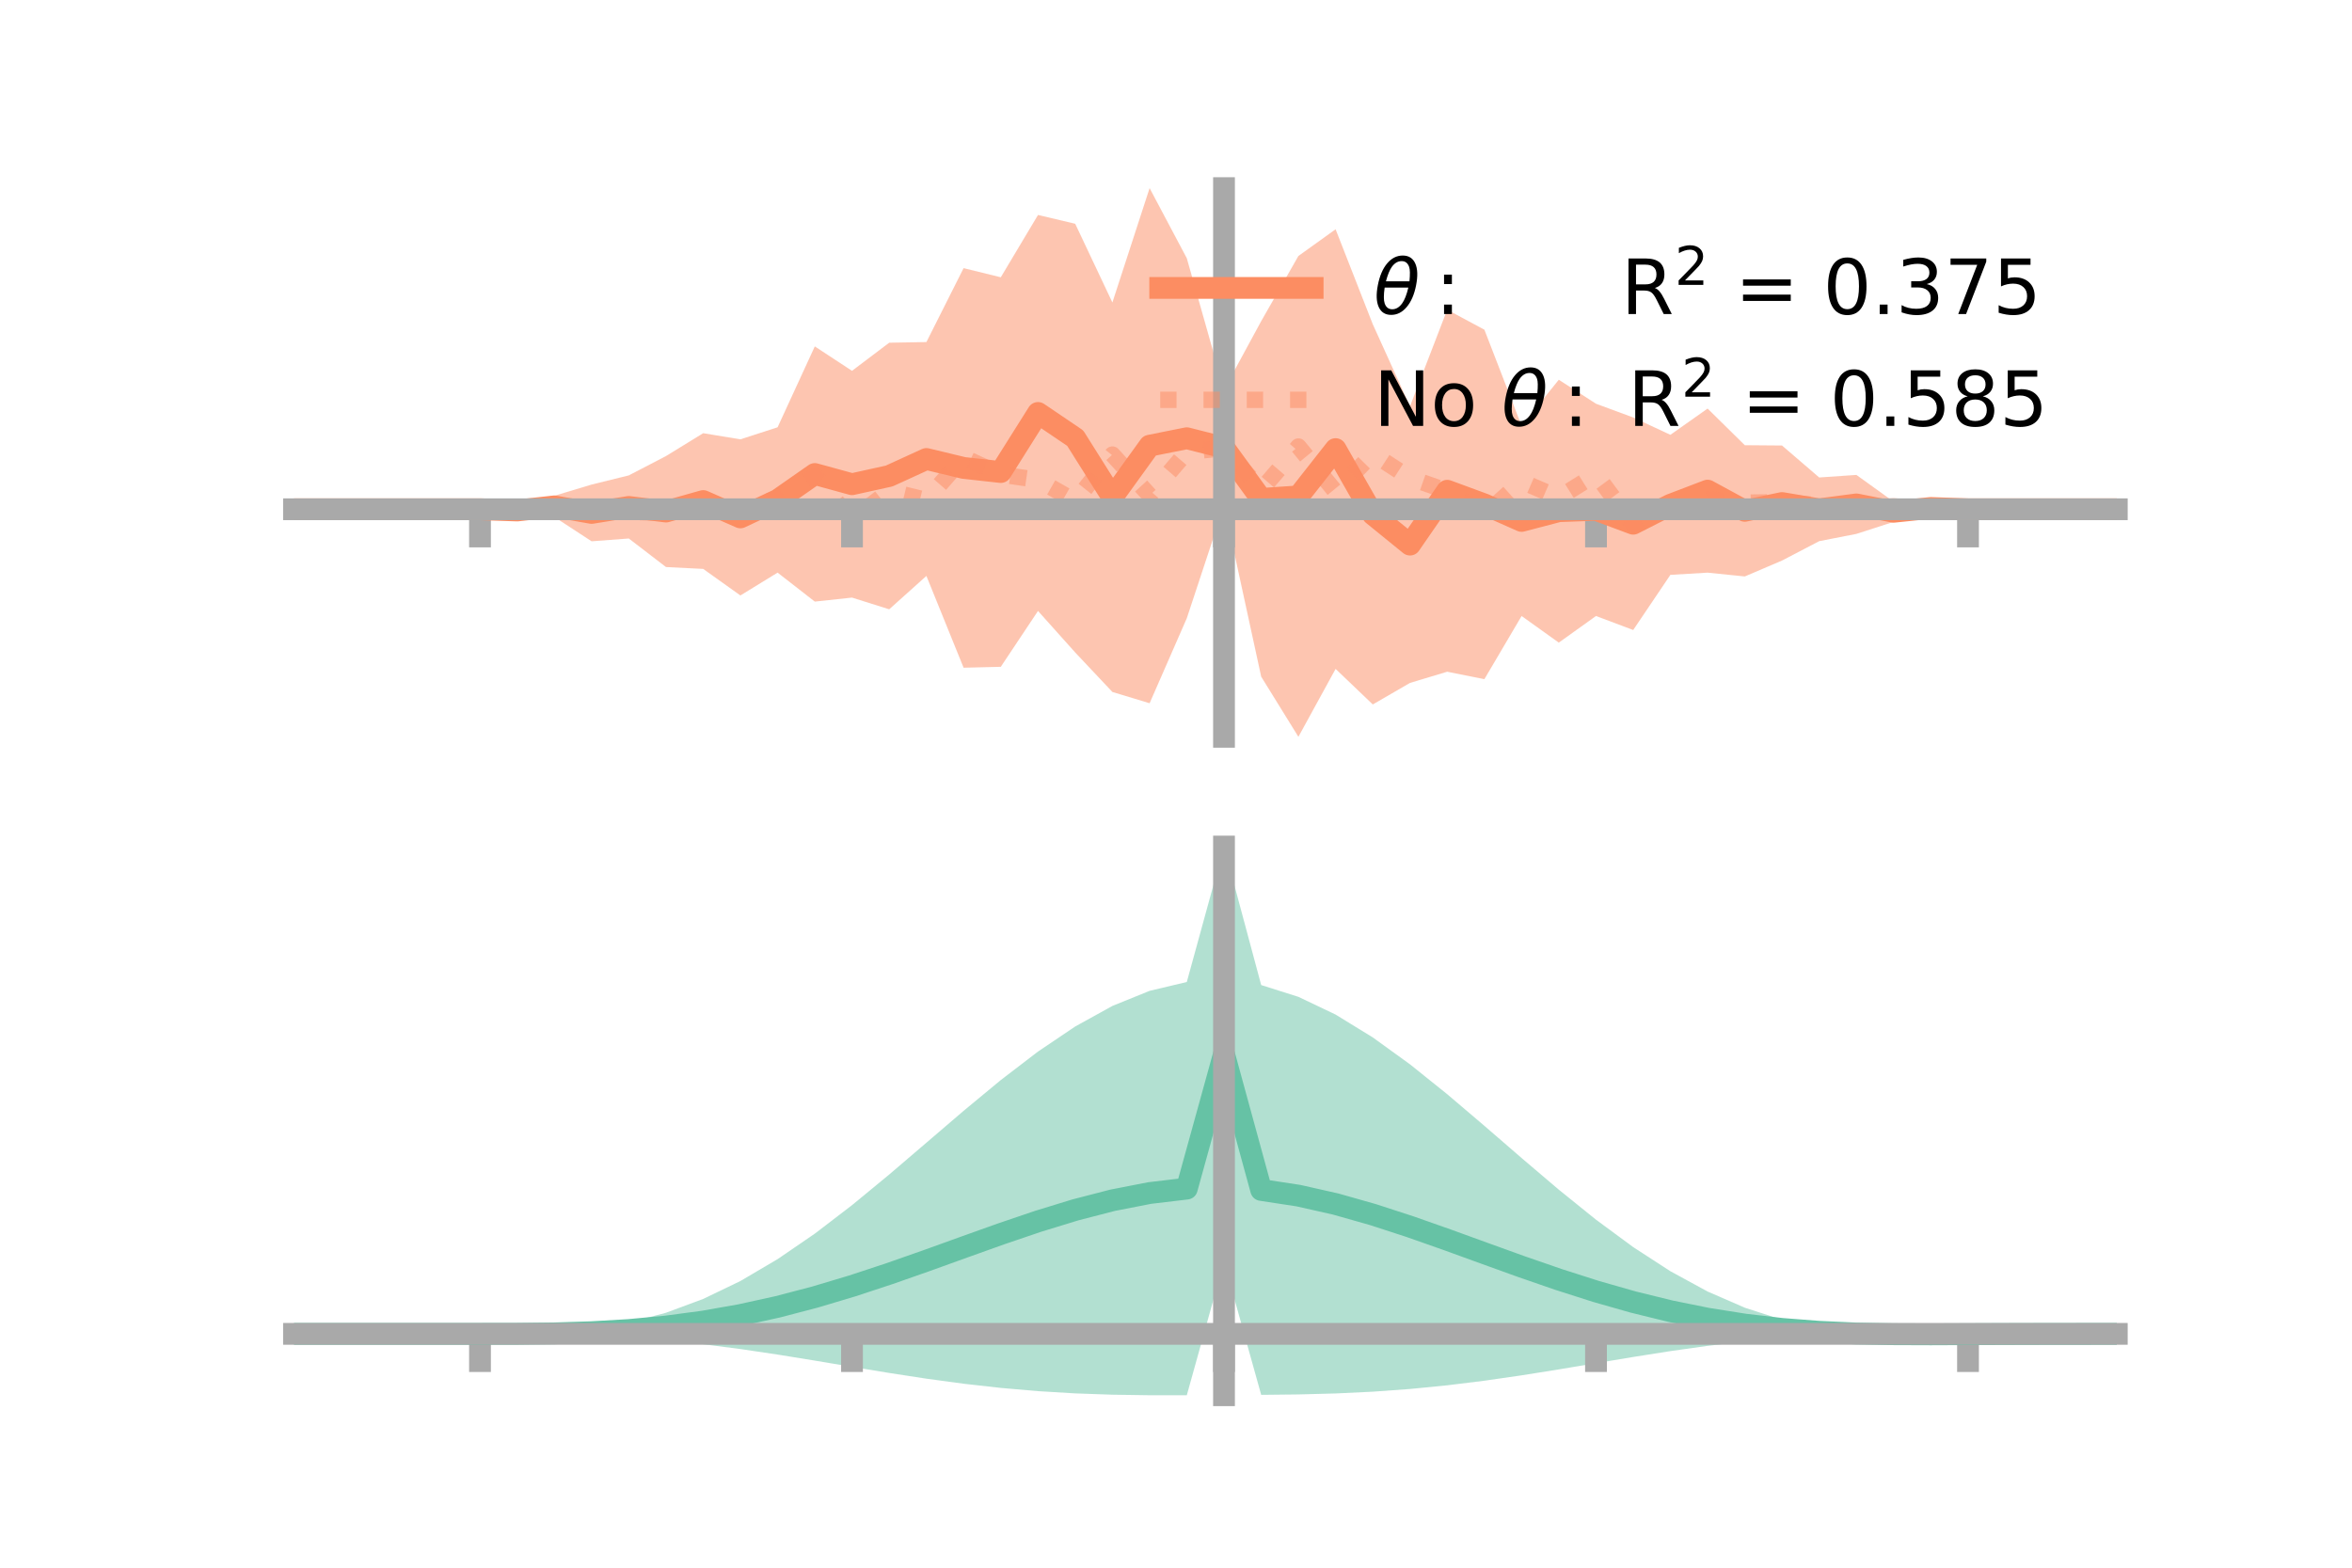
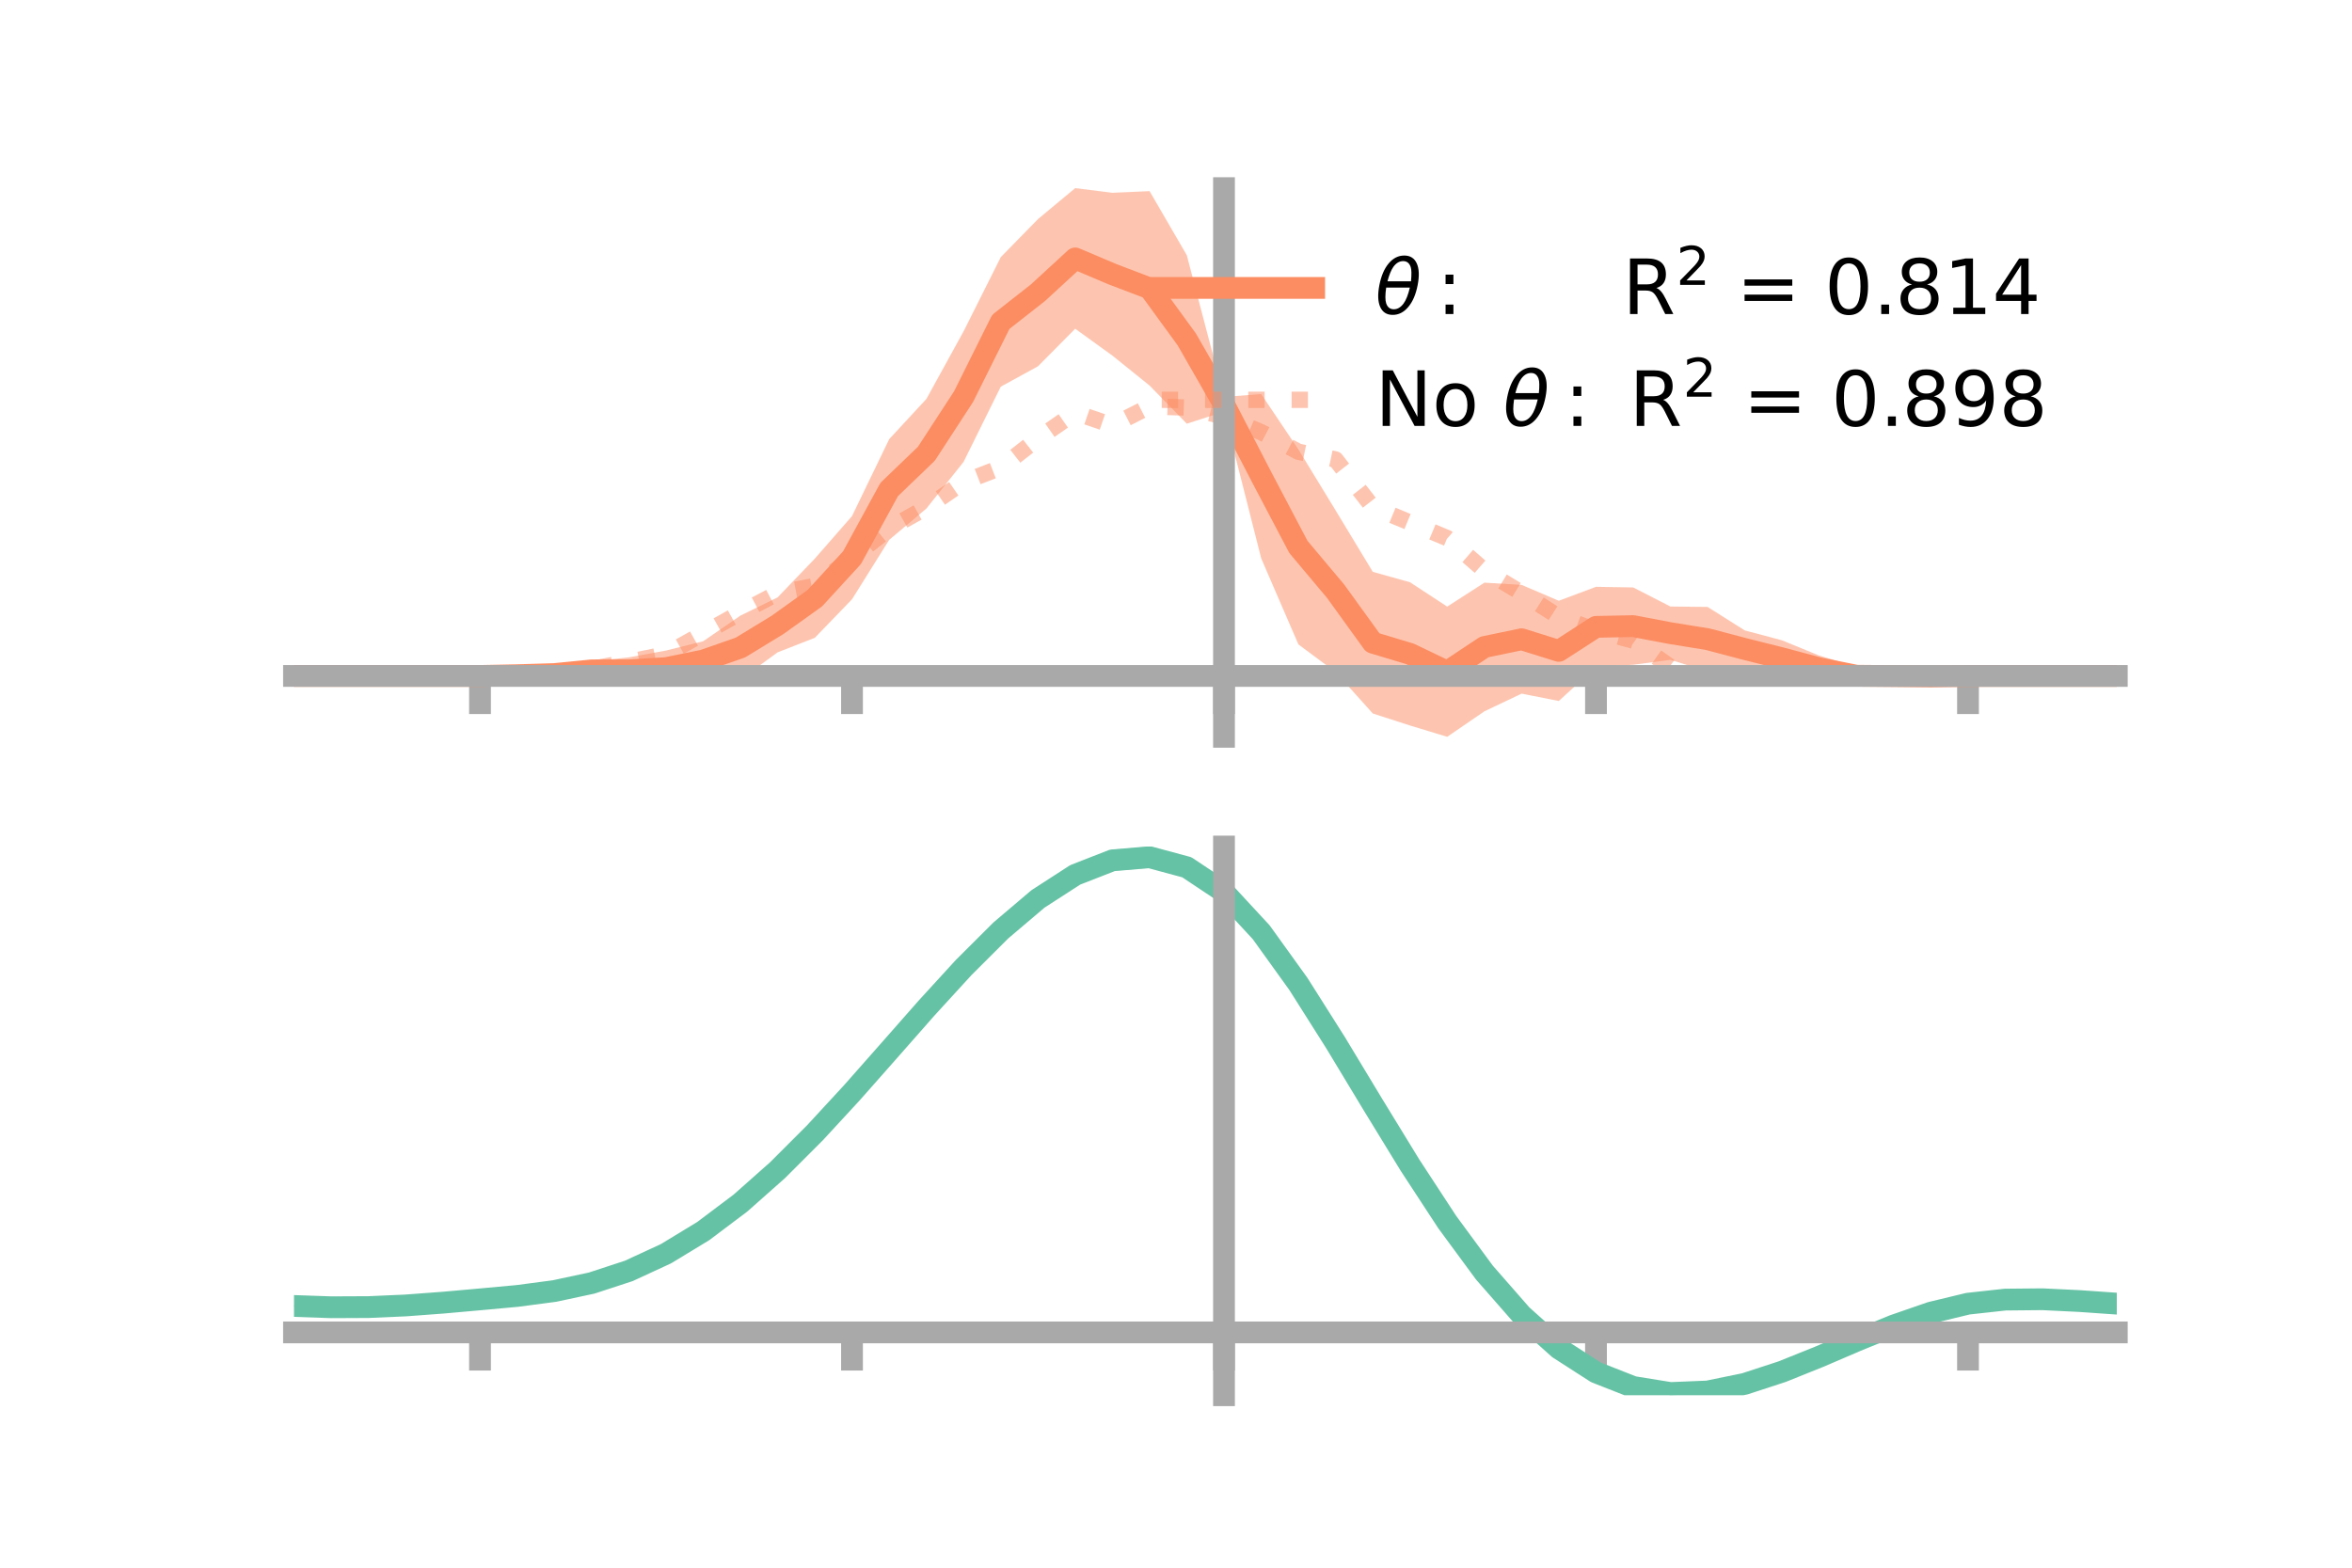
<svg xmlns="http://www.w3.org/2000/svg" xmlns:xlink="http://www.w3.org/1999/xlink" height="144pt" version="1.1" viewBox="0 0 216 144" width="216pt">
  <defs>
    <style type="text/css">*{stroke-linecap:butt;stroke-linejoin:round;}</style>
  </defs>
  <g id="figure_1">
    <g id="patch_1">
      <path d="M 0 144  L 216 144  L 216 0  L 0 0  z " style="fill:none;" />
    </g>
    <g id="axes_1">
      <g id="patch_2">
        <path d="M 27 67.68  L 194.4 67.68  L 194.4 17.28  L 27 17.28  z " style="fill:none;" />
      </g>
      <g id="PolyCollection_1">
-         <path clip-path="url(#pa68e47a67d)" d="M 27 46.778  L 27 46.778  L 30.416 46.778  L 33.833 46.778  L 37.249 46.778  L 40.665 46.778  L 44.082 46.778  L 47.498 46.128  L 50.914 45.538  L 54.331 44.51  L 57.747 43.667  L 61.163 41.892  L 64.58 39.791  L 67.996 40.356  L 71.412 39.248  L 74.829 31.819  L 78.245 34.063  L 81.661 31.48  L 85.078 31.42  L 88.494 24.63  L 91.91 25.469  L 95.327 19.745  L 98.743 20.554  L 102.159 27.784  L 105.576 17.28  L 108.992 23.721  L 112.408 35.797  L 115.824 29.5  L 119.241 23.513  L 122.657 21.061  L 126.073 29.788  L 129.49 37.319  L 132.906 28.451  L 136.322 30.285  L 139.739 39.117  L 143.155 34.882  L 146.571 37.085  L 149.988 38.348  L 153.404 39.939  L 156.82 37.528  L 160.237 40.894  L 163.653 40.922  L 167.069 43.858  L 170.486 43.623  L 173.902 46.083  L 177.318 45.852  L 180.735 46.778  L 184.151 46.778  L 187.567 46.778  L 190.984 46.778  L 194.4 46.778  L 194.4 46.778  L 194.4 46.778  L 190.984 46.778  L 187.567 46.778  L 184.151 46.778  L 180.735 46.778  L 177.318 47.464  L 173.902 47.937  L 170.486 49.04  L 167.069 49.709  L 163.653 51.491  L 160.237 52.95  L 156.82 52.601  L 153.404 52.803  L 149.988 57.869  L 146.571 56.582  L 143.155 59.028  L 139.739 56.583  L 136.322 62.383  L 132.906 61.701  L 129.49 62.728  L 126.073 64.708  L 122.657 61.443  L 119.241 67.68  L 115.824 62.156  L 112.408 46.444  L 108.992 56.787  L 105.576 64.596  L 102.159 63.561  L 98.743 59.933  L 95.327 56.118  L 91.91 61.25  L 88.494 61.333  L 85.078 52.901  L 81.661 55.967  L 78.245 54.892  L 74.829 55.26  L 71.412 52.599  L 67.996 54.696  L 64.58 52.257  L 61.163 52.086  L 57.747 49.463  L 54.331 49.721  L 50.914 47.488  L 47.498 47.656  L 44.082 46.778  L 40.665 46.778  L 37.249 46.778  L 33.833 46.778  L 30.416 46.778  L 27 46.778  z " style="fill:#fc8d62;fill-opacity:0.5;" />
+         <path clip-path="url(#p398ee27ee1)" d="M 27 62.089  L 27 62.089  L 30.416 62.089  L 33.833 62.089  L 37.249 62.089  L 40.665 62.089  L 44.082 62.088  L 47.498 61.874  L 50.914 61.462  L 54.331 60.737  L 57.747 60.383  L 61.163 59.756  L 64.58 58.901  L 67.996 56.548  L 71.412 54.872  L 74.829 51.312  L 78.245 47.405  L 81.661 40.336  L 85.078 36.642  L 88.494 30.431  L 91.91 23.615  L 95.327 20.121  L 98.743 17.28  L 102.159 17.707  L 105.576 17.557  L 108.992 23.442  L 112.408 36.461  L 115.824 36.195  L 119.241 41.283  L 122.657 46.876  L 126.073 52.526  L 129.49 53.482  L 132.906 55.719  L 136.322 53.521  L 139.739 53.724  L 143.155 55.183  L 146.571 53.902  L 149.988 53.959  L 153.404 55.711  L 156.82 55.749  L 160.237 57.908  L 163.653 58.816  L 167.069 60.216  L 170.486 61.244  L 173.902 61.644  L 177.318 61.989  L 180.735 62.088  L 184.151 62.089  L 187.567 62.089  L 190.984 62.089  L 194.4 62.089  L 194.4 62.089  L 194.4 62.089  L 190.984 62.089  L 187.567 62.089  L 184.151 62.089  L 180.735 62.089  L 177.318 62.281  L 173.902 62.555  L 170.486 62.896  L 167.069 62.552  L 163.653 62.126  L 160.237 61.319  L 156.82 61.674  L 153.404 60.61  L 149.988 61.062  L 146.571 61.259  L 143.155 64.39  L 139.739 63.714  L 136.322 65.34  L 132.906 67.68  L 129.49 66.642  L 126.073 65.539  L 122.657 61.734  L 119.241 59.193  L 115.824 51.291  L 112.408 37.817  L 108.992 38.92  L 105.576 35.419  L 102.159 32.665  L 98.743 30.197  L 95.327 33.646  L 91.91 35.517  L 88.494 42.425  L 85.078 46.711  L 81.661 49.587  L 78.245 55.05  L 74.829 58.587  L 71.412 59.921  L 67.996 62.416  L 64.58 62.449  L 61.163 62.986  L 57.747 62.763  L 54.331 62.42  L 50.914 62.372  L 47.498 62.168  L 44.082 62.089  L 40.665 62.089  L 37.249 62.089  L 33.833 62.089  L 30.416 62.089  L 27 62.089  z " style="fill:#fc8d62;fill-opacity:0.5;" />
      </g>
      <g id="matplotlib.axis_1">
        <g id="xtick_1">
          <g id="line2d_1">
            <defs>
-               <path d="M 0 0  L 0 3.5  " id="mac91d4b3cc" style="stroke:#a9a9a9;stroke-width:2;" />
+               <path d="M 0 0  L 0 3.5  " id="m969cef624c" style="stroke:#a9a9a9;stroke-width:2;" />
            </defs>
            <g>
-               <use style="fill:#a9a9a9;stroke:#a9a9a9;stroke-width:2;" x="44.082" xlink:href="#mac91d4b3cc" y="46.778" />
+               <use style="fill:#a9a9a9;stroke:#a9a9a9;stroke-width:2;" x="44.082" xlink:href="#m969cef624c" y="62.089" />
            </g>
          </g>
        </g>
        <g id="xtick_2">
          <g id="line2d_2">
            <g>
-               <use style="fill:#a9a9a9;stroke:#a9a9a9;stroke-width:2;" x="78.245" xlink:href="#mac91d4b3cc" y="46.778" />
+               <use style="fill:#a9a9a9;stroke:#a9a9a9;stroke-width:2;" x="78.245" xlink:href="#m969cef624c" y="62.089" />
            </g>
          </g>
        </g>
        <g id="xtick_3">
          <g id="line2d_3">
            <g>
-               <use style="fill:#a9a9a9;stroke:#a9a9a9;stroke-width:2;" x="112.408" xlink:href="#mac91d4b3cc" y="46.778" />
+               <use style="fill:#a9a9a9;stroke:#a9a9a9;stroke-width:2;" x="112.408" xlink:href="#m969cef624c" y="62.089" />
            </g>
          </g>
        </g>
        <g id="xtick_4">
          <g id="line2d_4">
            <g>
-               <use style="fill:#a9a9a9;stroke:#a9a9a9;stroke-width:2;" x="146.571" xlink:href="#mac91d4b3cc" y="46.778" />
+               <use style="fill:#a9a9a9;stroke:#a9a9a9;stroke-width:2;" x="146.571" xlink:href="#m969cef624c" y="62.089" />
            </g>
          </g>
        </g>
        <g id="xtick_5">
          <g id="line2d_5">
            <g>
-               <use style="fill:#a9a9a9;stroke:#a9a9a9;stroke-width:2;" x="180.735" xlink:href="#mac91d4b3cc" y="46.778" />
+               <use style="fill:#a9a9a9;stroke:#a9a9a9;stroke-width:2;" x="180.735" xlink:href="#m969cef624c" y="62.089" />
            </g>
          </g>
        </g>
      </g>
      <g id="matplotlib.axis_2" />
      <g id="line2d_6">
-         <path clip-path="url(#pa68e47a67d)" d="M 27 46.778  L 30.416 46.778  L 33.833 46.778  L 37.249 46.778  L 40.665 46.778  L 44.082 46.778  L 47.498 46.892  L 50.914 46.513  L 54.331 47.116  L 57.747 46.565  L 61.163 46.989  L 64.58 46.024  L 67.996 47.526  L 71.412 45.924  L 74.829 43.54  L 78.245 44.478  L 81.661 43.724  L 85.078 42.16  L 88.494 42.982  L 91.91 43.359  L 95.327 37.931  L 98.743 40.244  L 102.159 45.672  L 105.576 40.938  L 108.992 40.254  L 112.408 41.121  L 115.824 45.828  L 119.241 45.596  L 122.657 41.252  L 126.073 47.248  L 129.49 50.024  L 132.906 45.076  L 136.322 46.334  L 139.739 47.85  L 143.155 46.955  L 146.571 46.834  L 149.988 48.108  L 153.404 46.371  L 156.82 45.065  L 160.237 46.922  L 163.653 46.206  L 167.069 46.783  L 170.486 46.332  L 173.902 47.01  L 177.318 46.658  L 180.735 46.778  L 184.151 46.778  L 187.567 46.778  L 190.984 46.778  L 194.4 46.778  " style="fill:none;stroke:#fc8d62;stroke-linecap:square;stroke-width:2;" />
+         <path clip-path="url(#p398ee27ee1)" d="M 27 62.089  L 30.416 62.089  L 33.833 62.089  L 37.249 62.089  L 40.665 62.089  L 44.082 62.089  L 47.498 62.021  L 50.914 61.917  L 54.331 61.579  L 57.747 61.573  L 61.163 61.371  L 64.58 60.675  L 67.996 59.482  L 71.412 57.396  L 74.829 54.949  L 78.245 51.228  L 81.661 44.961  L 85.078 41.676  L 88.494 36.428  L 91.91 29.566  L 95.327 26.884  L 98.743 23.738  L 102.159 25.186  L 105.576 26.488  L 108.992 31.181  L 112.408 37.139  L 115.824 43.743  L 119.241 50.238  L 122.657 54.305  L 126.073 59.033  L 129.49 60.062  L 132.906 61.7  L 136.322 59.43  L 139.739 58.719  L 143.155 59.787  L 146.571 57.58  L 149.988 57.511  L 153.404 58.16  L 156.82 58.711  L 160.237 59.614  L 163.653 60.471  L 167.069 61.384  L 170.486 62.07  L 173.902 62.1  L 177.318 62.135  L 180.735 62.089  L 184.151 62.089  L 187.567 62.089  L 190.984 62.089  L 194.4 62.089  " style="fill:none;stroke:#fc8d62;stroke-linecap:square;stroke-width:2;" />
      </g>
      <g id="line2d_7">
-         <path clip-path="url(#pa68e47a67d)" d="M 27 46.778  L 30.416 46.778  L 33.833 46.778  L 37.249 46.778  L 40.665 46.778  L 44.082 46.778  L 47.498 46.815  L 50.914 47.021  L 54.331 46.763  L 57.747 47.004  L 61.163 47.14  L 64.58 46.848  L 67.996 46.853  L 71.412 45.78  L 74.829 43.731  L 78.245 47.743  L 81.661 45.097  L 85.078 45.93  L 88.494 42.006  L 91.91 43.589  L 95.327 44.079  L 98.743 46.03  L 102.159 41.753  L 105.576 45.498  L 108.992 41.516  L 112.408 41.166  L 115.824 44.993  L 119.241 41.014  L 122.657 45.172  L 126.073 41.694  L 129.49 43.906  L 132.906 45.103  L 136.322 47.289  L 139.739 44.223  L 143.155 45.706  L 146.571 43.57  L 149.988 48.186  L 153.404 46.531  L 156.82 45.866  L 160.237 46.168  L 163.653 46.131  L 167.069 46.405  L 170.486 46.725  L 173.902 46.508  L 177.318 46.736  L 180.735 46.778  L 184.151 46.778  L 187.567 46.778  L 190.984 46.778  L 194.4 46.778  " style="fill:none;stroke:#fc8d62;stroke-dasharray:1.5,2.475;stroke-dashoffset:0;stroke-opacity:0.5;stroke-width:1.5;" />
+         <path clip-path="url(#p398ee27ee1)" d="M 27 62.089  L 30.416 62.089  L 33.833 62.089  L 37.249 62.089  L 40.665 62.089  L 44.082 62.089  L 47.498 62.054  L 50.914 61.839  L 54.331 61.451  L 57.747 60.797  L 61.163 60.1  L 64.58 58.188  L 67.996 56.282  L 71.412 54.482  L 74.829 53.824  L 78.245 51.237  L 81.661 48.536  L 85.078 46.622  L 88.494 44.274  L 91.91 42.951  L 95.327 40.279  L 98.743 37.899  L 102.159 39.074  L 105.576 37.332  L 108.992 37.432  L 112.408 38.267  L 115.824 39.7  L 119.241 41.497  L 122.657 42.208  L 126.073 46.584  L 129.49 47.998  L 132.906 49.426  L 136.322 52.401  L 139.739 54.472  L 143.155 56.66  L 146.571 57.912  L 149.988 58.844  L 153.404 61.266  L 156.82 62.054  L 160.237 62.185  L 163.653 61.816  L 167.069 62.188  L 170.486 62.207  L 173.902 62.186  L 177.318 62.103  L 180.735 62.089  L 184.151 62.089  L 187.567 62.089  L 190.984 62.089  L 194.4 62.089  " style="fill:none;stroke:#fc8d62;stroke-dasharray:1.5,2.475;stroke-dashoffset:0;stroke-opacity:0.5;stroke-width:1.5;" />
      </g>
      <g id="patch_3">
        <path d="M 112.408 67.68  L 112.408 17.28  " style="fill:none;stroke:#a9a9a9;stroke-linecap:square;stroke-linejoin:miter;stroke-width:2;" />
      </g>
      <g id="patch_4">
        <path d="M 194.4 67.68  L 194.4 17.28  " style="fill:none;" />
      </g>
      <g id="patch_5">
-         <path d="M 27 46.778  L 194.4 46.778  " style="fill:none;stroke:#a9a9a9;stroke-linecap:square;stroke-linejoin:miter;stroke-width:2;" />
+         <path d="M 27 62.089  L 194.4 62.089  " style="fill:none;stroke:#a9a9a9;stroke-linecap:square;stroke-linejoin:miter;stroke-width:2;" />
      </g>
      <g id="patch_6">
        <path d="M 27 17.28  L 194.4 17.28  " style="fill:none;" />
      </g>
      <g id="legend_1">
        <g id="line2d_8">
-           <path d="M 106.55 26.449  L 120.55 26.449  " style="fill:none;stroke:#fc8d62;stroke-linecap:square;stroke-width:2;" />
+           <path d="M 106.69 26.449  L 120.69 26.449  " style="fill:none;stroke:#fc8d62;stroke-linecap:square;stroke-width:2;" />
        </g>
        <g id="line2d_9" />
        <g id="text_1">
-           <g transform="translate(126.15 28.89891)scale(0.07 -0.07)">
+           <g transform="translate(126.29 28.89891)scale(0.07 -0.07)">
            <defs>
              <path d="M 45.516 34.672  L 14.453 34.672  Q 12.359 20.062 14.5 13.875  Q 17.188 6.25 24.469 6.25  Q 31.781 6.25 37.359 13.922  Q 42.234 20.656 45.516 34.672  z M 47.016 42.969  Q 48.344 56.844 46.625 61.719  Q 43.953 69.438 36.766 69.438  Q 29.297 69.438 23.828 61.812  Q 19.531 55.672 16.156 42.969  z M 38.188 76.766  Q 49.906 76.766 54.594 66.406  Q 59.281 56.109 55.719 37.844  Q 52.203 19.625 43.453 9.281  Q 34.766 -1.125 23.047 -1.125  Q 11.281 -1.125 6.641 9.281  Q 2 19.625 5.516 37.844  Q 9.078 56.109 17.719 66.406  Q 26.422 76.766 38.188 76.766  z " id="DejaVuSans-Oblique-952" />
              <path d="M 11.719 12.406  L 22.016 12.406  L 22.016 0  L 11.719 0  z M 11.719 51.703  L 22.016 51.703  L 22.016 39.312  L 11.719 39.312  z " id="DejaVuSans-58" />
              <path id="DejaVuSans-32" />
              <path d="M 44.391 34.188  Q 47.562 33.109 50.562 29.594  Q 53.562 26.078 56.594 19.922  L 66.609 0  L 56 0  L 46.688 18.703  Q 43.062 26.031 39.672 28.422  Q 36.281 30.812 30.422 30.812  L 19.672 30.812  L 19.672 0  L 9.812 0  L 9.812 72.906  L 32.078 72.906  Q 44.578 72.906 50.734 67.672  Q 56.891 62.453 56.891 51.906  Q 56.891 45.016 53.688 40.469  Q 50.484 35.938 44.391 34.188  z M 19.672 64.797  L 19.672 38.922  L 32.078 38.922  Q 39.203 38.922 42.844 42.219  Q 46.484 45.516 46.484 51.906  Q 46.484 58.297 42.844 61.547  Q 39.203 64.797 32.078 64.797  z " id="DejaVuSans-82" />
              <path d="M 19.188 8.297  L 53.609 8.297  L 53.609 0  L 7.328 0  L 7.328 8.297  Q 12.938 14.109 22.625 23.891  Q 32.328 33.688 34.812 36.531  Q 39.547 41.844 41.422 45.531  Q 43.312 49.219 43.312 52.781  Q 43.312 58.594 39.234 62.25  Q 35.156 65.922 28.609 65.922  Q 23.969 65.922 18.812 64.312  Q 13.672 62.703 7.812 59.422  L 7.812 69.391  Q 13.766 71.781 18.938 73  Q 24.125 74.219 28.422 74.219  Q 39.75 74.219 46.484 68.547  Q 53.219 62.891 53.219 53.422  Q 53.219 48.922 51.531 44.891  Q 49.859 40.875 45.406 35.406  Q 44.188 33.984 37.641 27.219  Q 31.109 20.453 19.188 8.297  z " id="DejaVuSans-50" />
              <path d="M 10.594 45.406  L 73.188 45.406  L 73.188 37.203  L 10.594 37.203  z M 10.594 25.484  L 73.188 25.484  L 73.188 17.188  L 10.594 17.188  z " id="DejaVuSans-61" />
              <path d="M 31.781 66.406  Q 24.172 66.406 20.328 58.906  Q 16.5 51.422 16.5 36.375  Q 16.5 21.391 20.328 13.891  Q 24.172 6.391 31.781 6.391  Q 39.453 6.391 43.281 13.891  Q 47.125 21.391 47.125 36.375  Q 47.125 51.422 43.281 58.906  Q 39.453 66.406 31.781 66.406  z M 31.781 74.219  Q 44.047 74.219 50.516 64.516  Q 56.984 54.828 56.984 36.375  Q 56.984 17.969 50.516 8.266  Q 44.047 -1.422 31.781 -1.422  Q 19.531 -1.422 13.062 8.266  Q 6.594 17.969 6.594 36.375  Q 6.594 54.828 13.062 64.516  Q 19.531 74.219 31.781 74.219  z " id="DejaVuSans-48" />
              <path d="M 10.688 12.406  L 21 12.406  L 21 0  L 10.688 0  z " id="DejaVuSans-46" />
-               <path d="M 40.578 39.312  Q 47.656 37.797 51.625 33  Q 55.609 28.219 55.609 21.188  Q 55.609 10.406 48.188 4.484  Q 40.766 -1.422 27.094 -1.422  Q 22.516 -1.422 17.656 -0.516  Q 12.797 0.391 7.625 2.203  L 7.625 11.719  Q 11.719 9.328 16.594 8.109  Q 21.484 6.891 26.812 6.891  Q 36.078 6.891 40.938 10.547  Q 45.797 14.203 45.797 21.188  Q 45.797 27.641 41.281 31.266  Q 36.766 34.906 28.719 34.906  L 20.219 34.906  L 20.219 43.016  L 29.109 43.016  Q 36.375 43.016 40.234 45.922  Q 44.094 48.828 44.094 54.297  Q 44.094 59.906 40.109 62.906  Q 36.141 65.922 28.719 65.922  Q 24.656 65.922 20.016 65.031  Q 15.375 64.156 9.812 62.312  L 9.812 71.094  Q 15.438 72.656 20.344 73.438  Q 25.25 74.219 29.594 74.219  Q 40.828 74.219 47.359 69.109  Q 53.906 64.016 53.906 55.328  Q 53.906 49.266 50.438 45.094  Q 46.969 40.922 40.578 39.312  z " id="DejaVuSans-51" />
-               <path d="M 8.203 72.906  L 55.078 72.906  L 55.078 68.703  L 28.609 0  L 18.312 0  L 43.219 64.594  L 8.203 64.594  z " id="DejaVuSans-55" />
-               <path d="M 10.797 72.906  L 49.516 72.906  L 49.516 64.594  L 19.828 64.594  L 19.828 46.734  Q 21.969 47.469 24.109 47.828  Q 26.266 48.188 28.422 48.188  Q 40.625 48.188 47.75 41.5  Q 54.891 34.812 54.891 23.391  Q 54.891 11.625 47.562 5.094  Q 40.234 -1.422 26.906 -1.422  Q 22.312 -1.422 17.547 -0.641  Q 12.797 0.141 7.719 1.703  L 7.719 11.625  Q 12.109 9.234 16.797 8.062  Q 21.484 6.891 26.703 6.891  Q 35.156 6.891 40.078 11.328  Q 45.016 15.766 45.016 23.391  Q 45.016 31 40.078 35.438  Q 35.156 39.891 26.703 39.891  Q 22.75 39.891 18.812 39.016  Q 14.891 38.141 10.797 36.281  z " id="DejaVuSans-53" />
+               <path d="M 31.781 34.625  Q 24.75 34.625 20.719 30.859  Q 16.703 27.094 16.703 20.516  Q 16.703 13.922 20.719 10.156  Q 24.75 6.391 31.781 6.391  Q 38.812 6.391 42.859 10.172  Q 46.922 13.969 46.922 20.516  Q 46.922 27.094 42.891 30.859  Q 38.875 34.625 31.781 34.625  z M 21.922 38.812  Q 15.578 40.375 12.031 44.719  Q 8.5 49.078 8.5 55.328  Q 8.5 64.062 14.719 69.141  Q 20.953 74.219 31.781 74.219  Q 42.672 74.219 48.875 69.141  Q 55.078 64.062 55.078 55.328  Q 55.078 49.078 51.531 44.719  Q 48 40.375 41.703 38.812  Q 48.828 37.156 52.797 32.312  Q 56.781 27.484 56.781 20.516  Q 56.781 9.906 50.312 4.234  Q 43.844 -1.422 31.781 -1.422  Q 19.734 -1.422 13.25 4.234  Q 6.781 9.906 6.781 20.516  Q 6.781 27.484 10.781 32.312  Q 14.797 37.156 21.922 38.812  z M 18.312 54.391  Q 18.312 48.734 21.844 45.562  Q 25.391 42.391 31.781 42.391  Q 38.141 42.391 41.719 45.562  Q 45.312 48.734 45.312 54.391  Q 45.312 60.062 41.719 63.234  Q 38.141 66.406 31.781 66.406  Q 25.391 66.406 21.844 63.234  Q 18.312 60.062 18.312 54.391  z " id="DejaVuSans-56" />
+               <path d="M 12.406 8.297  L 28.516 8.297  L 28.516 63.922  L 10.984 60.406  L 10.984 69.391  L 28.422 72.906  L 38.281 72.906  L 38.281 8.297  L 54.391 8.297  L 54.391 0  L 12.406 0  z " id="DejaVuSans-49" />
+               <path d="M 37.797 64.312  L 12.891 25.391  L 37.797 25.391  z M 35.203 72.906  L 47.609 72.906  L 47.609 25.391  L 58.016 25.391  L 58.016 17.188  L 47.609 17.188  L 47.609 0  L 37.797 0  L 37.797 17.188  L 4.891 17.188  L 4.891 26.703  z " id="DejaVuSans-52" />
            </defs>
            <use transform="translate(0 0.765625)" xlink:href="#DejaVuSans-Oblique-952" />
            <use transform="translate(80.66406 0.765625)" xlink:href="#DejaVuSans-58" />
            <use transform="translate(133.8379 0.765625)" xlink:href="#DejaVuSans-32" />
            <use transform="translate(165.625 0.765625)" xlink:href="#DejaVuSans-32" />
            <use transform="translate(197.4121 0.765625)" xlink:href="#DejaVuSans-32" />
            <use transform="translate(229.1992 0.765625)" xlink:href="#DejaVuSans-32" />
            <use transform="translate(260.9863 0.765625)" xlink:href="#DejaVuSans-32" />
            <use transform="translate(292.7734 0.765625)" xlink:href="#DejaVuSans-32" />
            <use transform="translate(324.5605 0.765625)" xlink:href="#DejaVuSans-82" />
            <use transform="translate(395 39.04688)scale(0.7)" xlink:href="#DejaVuSans-50" />
            <use transform="translate(442.2705 0.765625)" xlink:href="#DejaVuSans-32" />
            <use transform="translate(474.0576 0.765625)" xlink:href="#DejaVuSans-61" />
            <use transform="translate(557.8467 0.765625)" xlink:href="#DejaVuSans-32" />
            <use transform="translate(589.6338 0.765625)" xlink:href="#DejaVuSans-48" />
            <use transform="translate(653.2568 0.765625)" xlink:href="#DejaVuSans-46" />
-             <use transform="translate(685.0439 0.765625)" xlink:href="#DejaVuSans-51" />
-             <use transform="translate(748.667 0.765625)" xlink:href="#DejaVuSans-55" />
-             <use transform="translate(812.29 0.765625)" xlink:href="#DejaVuSans-53" />
+             <use transform="translate(682.4189 0.765625)" xlink:href="#DejaVuSans-56" />
+             <use transform="translate(746.042 0.765625)" xlink:href="#DejaVuSans-49" />
+             <use transform="translate(809.665 0.765625)" xlink:href="#DejaVuSans-52" />
          </g>
        </g>
        <g id="line2d_10">
-           <path d="M 106.55 36.724  L 120.55 36.724  " style="fill:none;stroke:#fc8d62;stroke-dasharray:1.5,2.475;stroke-dashoffset:0;stroke-opacity:0.5;stroke-width:1.5;" />
+           <path d="M 106.69 36.724  L 120.69 36.724  " style="fill:none;stroke:#fc8d62;stroke-dasharray:1.5,2.475;stroke-dashoffset:0;stroke-opacity:0.5;stroke-width:1.5;" />
        </g>
        <g id="line2d_11" />
        <g id="text_2">
-           <g transform="translate(126.15 39.17359)scale(0.07 -0.07)">
+           <g transform="translate(126.29 39.17359)scale(0.07 -0.07)">
            <defs>
              <path d="M 9.812 72.906  L 23.094 72.906  L 55.422 11.922  L 55.422 72.906  L 64.984 72.906  L 64.984 0  L 51.703 0  L 19.391 60.984  L 19.391 0  L 9.812 0  z " id="DejaVuSans-78" />
              <path d="M 30.609 48.391  Q 23.391 48.391 19.188 42.75  Q 14.984 37.109 14.984 27.297  Q 14.984 17.484 19.156 11.844  Q 23.344 6.203 30.609 6.203  Q 37.797 6.203 41.984 11.859  Q 46.188 17.531 46.188 27.297  Q 46.188 37.016 41.984 42.703  Q 37.797 48.391 30.609 48.391  z M 30.609 56  Q 42.328 56 49.016 48.375  Q 55.719 40.766 55.719 27.297  Q 55.719 13.875 49.016 6.219  Q 42.328 -1.422 30.609 -1.422  Q 18.844 -1.422 12.172 6.219  Q 5.516 13.875 5.516 27.297  Q 5.516 40.766 12.172 48.375  Q 18.844 56 30.609 56  z " id="DejaVuSans-111" />
-               <path d="M 31.781 34.625  Q 24.75 34.625 20.719 30.859  Q 16.703 27.094 16.703 20.516  Q 16.703 13.922 20.719 10.156  Q 24.75 6.391 31.781 6.391  Q 38.812 6.391 42.859 10.172  Q 46.922 13.969 46.922 20.516  Q 46.922 27.094 42.891 30.859  Q 38.875 34.625 31.781 34.625  z M 21.922 38.812  Q 15.578 40.375 12.031 44.719  Q 8.5 49.078 8.5 55.328  Q 8.5 64.062 14.719 69.141  Q 20.953 74.219 31.781 74.219  Q 42.672 74.219 48.875 69.141  Q 55.078 64.062 55.078 55.328  Q 55.078 49.078 51.531 44.719  Q 48 40.375 41.703 38.812  Q 48.828 37.156 52.797 32.312  Q 56.781 27.484 56.781 20.516  Q 56.781 9.906 50.312 4.234  Q 43.844 -1.422 31.781 -1.422  Q 19.734 -1.422 13.25 4.234  Q 6.781 9.906 6.781 20.516  Q 6.781 27.484 10.781 32.312  Q 14.797 37.156 21.922 38.812  z M 18.312 54.391  Q 18.312 48.734 21.844 45.562  Q 25.391 42.391 31.781 42.391  Q 38.141 42.391 41.719 45.562  Q 45.312 48.734 45.312 54.391  Q 45.312 60.062 41.719 63.234  Q 38.141 66.406 31.781 66.406  Q 25.391 66.406 21.844 63.234  Q 18.312 60.062 18.312 54.391  z " id="DejaVuSans-56" />
+               <path d="M 10.984 1.516  L 10.984 10.5  Q 14.703 8.734 18.5 7.812  Q 22.312 6.891 25.984 6.891  Q 35.75 6.891 40.891 13.453  Q 46.047 20.016 46.781 33.406  Q 43.953 29.203 39.594 26.953  Q 35.25 24.703 29.984 24.703  Q 19.047 24.703 12.672 31.312  Q 6.297 37.938 6.297 49.422  Q 6.297 60.641 12.938 67.422  Q 19.578 74.219 30.609 74.219  Q 43.266 74.219 49.922 64.516  Q 56.594 54.828 56.594 36.375  Q 56.594 19.141 48.406 8.859  Q 40.234 -1.422 26.422 -1.422  Q 22.703 -1.422 18.891 -0.688  Q 15.094 0.047 10.984 1.516  z M 30.609 32.422  Q 37.25 32.422 41.125 36.953  Q 45.016 41.5 45.016 49.422  Q 45.016 57.281 41.125 61.844  Q 37.25 66.406 30.609 66.406  Q 23.969 66.406 20.094 61.844  Q 16.219 57.281 16.219 49.422  Q 16.219 41.5 20.094 36.953  Q 23.969 32.422 30.609 32.422  z " id="DejaVuSans-57" />
            </defs>
            <use transform="translate(0 0.765625)" xlink:href="#DejaVuSans-78" />
            <use transform="translate(74.80469 0.765625)" xlink:href="#DejaVuSans-111" />
            <use transform="translate(135.9863 0.765625)" xlink:href="#DejaVuSans-32" />
            <use transform="translate(167.7734 0.765625)" xlink:href="#DejaVuSans-Oblique-952" />
            <use transform="translate(248.4375 0.765625)" xlink:href="#DejaVuSans-58" />
            <use transform="translate(301.6113 0.765625)" xlink:href="#DejaVuSans-32" />
            <use transform="translate(333.3984 0.765625)" xlink:href="#DejaVuSans-82" />
            <use transform="translate(403.8379 39.04688)scale(0.7)" xlink:href="#DejaVuSans-50" />
            <use transform="translate(451.1084 0.765625)" xlink:href="#DejaVuSans-32" />
            <use transform="translate(482.8955 0.765625)" xlink:href="#DejaVuSans-61" />
            <use transform="translate(566.6846 0.765625)" xlink:href="#DejaVuSans-32" />
            <use transform="translate(598.4717 0.765625)" xlink:href="#DejaVuSans-48" />
            <use transform="translate(662.0947 0.765625)" xlink:href="#DejaVuSans-46" />
-             <use transform="translate(693.8818 0.765625)" xlink:href="#DejaVuSans-53" />
-             <use transform="translate(757.5049 0.765625)" xlink:href="#DejaVuSans-56" />
-             <use transform="translate(821.1279 0.765625)" xlink:href="#DejaVuSans-53" />
+             <use transform="translate(691.2568 0.765625)" xlink:href="#DejaVuSans-56" />
+             <use transform="translate(754.8799 0.765625)" xlink:href="#DejaVuSans-57" />
+             <use transform="translate(818.5029 0.765625)" xlink:href="#DejaVuSans-56" />
          </g>
        </g>
      </g>
    </g>
    <g id="axes_2">
      <g id="patch_7">
        <path d="M 27 128.16  L 194.4 128.16  L 194.4 77.76  L 27 77.76  z " style="fill:none;" />
      </g>
      <g id="PolyCollection_2">
-         <path clip-path="url(#pd171818272)" d="M 27 122.525  L 27 122.52  L 30.416 122.521  L 33.833 122.522  L 37.249 122.522  L 40.665 122.522  L 44.082 122.522  L 47.498 122.504  L 50.914 122.384  L 54.331 122.071  L 57.747 121.49  L 61.163 120.583  L 64.58 119.314  L 67.996 117.669  L 71.412 115.658  L 74.829 113.317  L 78.245 110.7  L 81.661 107.886  L 85.078 104.964  L 88.494 102.036  L 91.91 99.208  L 95.327 96.591  L 98.743 94.289  L 102.159 92.4  L 105.576 91.014  L 108.992 90.201  L 112.408 77.76  L 115.824 90.483  L 119.241 91.564  L 122.657 93.194  L 126.073 95.293  L 129.49 97.765  L 132.906 100.508  L 136.322 103.413  L 139.739 106.371  L 143.155 109.277  L 146.571 112.033  L 149.988 114.554  L 153.404 116.77  L 156.82 118.633  L 160.237 120.119  L 163.653 121.226  L 167.069 121.974  L 170.486 122.384  L 173.902 122.45  L 177.318 122.454  L 180.735 122.474  L 184.151 122.492  L 187.567 122.504  L 190.984 122.512  L 194.4 122.517  L 194.4 122.531  L 194.4 122.531  L 190.984 122.541  L 187.567 122.559  L 184.151 122.587  L 180.735 122.631  L 177.318 122.679  L 173.902 122.66  L 170.486 122.589  L 167.069 122.69  L 163.653 122.907  L 160.237 123.221  L 156.82 123.625  L 153.404 124.106  L 149.988 124.645  L 146.571 125.214  L 143.155 125.787  L 139.739 126.332  L 136.322 126.826  L 132.906 127.248  L 129.49 127.585  L 126.073 127.833  L 122.657 127.996  L 119.241 128.086  L 115.824 128.124  L 112.408 115.883  L 108.992 128.16  L 105.576 128.16  L 102.159 128.11  L 98.743 127.99  L 95.327 127.784  L 91.91 127.487  L 88.494 127.102  L 85.078 126.638  L 81.661 126.113  L 78.245 125.551  L 74.829 124.978  L 71.412 124.424  L 67.996 123.916  L 64.58 123.474  L 61.163 123.115  L 57.747 122.847  L 54.331 122.668  L 50.914 122.568  L 47.498 122.528  L 44.082 122.522  L 40.665 122.522  L 37.249 122.522  L 33.833 122.522  L 30.416 122.523  L 27 122.525  z " style="fill:#66c2a5;fill-opacity:0.5;" />
+         <path clip-path="url(#p815ec0b7d9)" d="M 27 120.008  L 27 119.912  L 30.416 120.036  L 33.833 120.02  L 37.249 119.863  L 40.665 119.595  L 44.082 119.28  L 47.498 118.956  L 50.914 118.496  L 54.331 117.754  L 57.747 116.62  L 61.163 115.014  L 64.58 112.897  L 67.996 110.27  L 71.412 107.171  L 74.829 103.672  L 78.245 99.877  L 81.661 95.916  L 85.078 91.94  L 88.494 88.119  L 91.91 84.633  L 95.327 81.67  L 98.743 79.415  L 102.159 78.054  L 105.576 77.76  L 108.992 78.697  L 112.408 81.009  L 115.824 84.757  L 119.241 89.579  L 122.657 95.06  L 126.073 100.81  L 129.49 106.485  L 132.906 111.798  L 136.322 116.52  L 139.739 120.49  L 143.155 123.607  L 146.571 125.834  L 149.988 127.191  L 153.404 127.749  L 156.82 127.616  L 160.237 126.925  L 163.653 125.825  L 167.069 124.475  L 170.486 123.033  L 173.902 121.654  L 177.318 120.485  L 180.735 119.667  L 184.151 119.294  L 187.567 119.265  L 190.984 119.438  L 194.4 119.688  L 194.4 119.806  L 194.4 119.806  L 190.984 119.577  L 187.567 119.419  L 184.151 119.457  L 180.735 119.836  L 177.318 120.665  L 173.902 121.863  L 170.486 123.286  L 167.069 124.776  L 163.653 126.17  L 160.237 127.303  L 156.82 128.015  L 153.404 128.16  L 149.988 127.614  L 146.571 126.285  L 143.155 124.118  L 139.739 121.098  L 136.322 117.262  L 132.906 112.7  L 129.49 107.565  L 126.073 102.072  L 122.657 96.501  L 119.241 91.185  L 115.824 86.505  L 112.408 82.868  L 108.992 80.627  L 105.576 79.72  L 102.159 80  L 98.743 81.307  L 95.327 83.468  L 91.91 86.305  L 88.494 89.637  L 85.078 93.284  L 81.661 97.075  L 78.245 100.849  L 74.829 104.463  L 71.412 107.796  L 67.996 110.754  L 64.58 113.268  L 61.163 115.304  L 57.747 116.858  L 54.331 117.962  L 50.914 118.682  L 47.498 119.124  L 44.082 119.428  L 40.665 119.72  L 37.249 119.964  L 33.833 120.106  L 30.416 120.119  L 27 120.008  z " style="fill:#66c2a5;fill-opacity:0.5;" />
      </g>
      <g id="matplotlib.axis_3">
        <g id="xtick_6">
          <g id="line2d_12">
            <g>
-               <use style="fill:#a9a9a9;stroke:#a9a9a9;stroke-width:2;" x="44.082" xlink:href="#mac91d4b3cc" y="122.522" />
+               <use style="fill:#a9a9a9;stroke:#a9a9a9;stroke-width:2;" x="44.082" xlink:href="#m969cef624c" y="122.388" />
            </g>
          </g>
        </g>
        <g id="xtick_7">
          <g id="line2d_13">
            <g>
-               <use style="fill:#a9a9a9;stroke:#a9a9a9;stroke-width:2;" x="78.245" xlink:href="#mac91d4b3cc" y="122.522" />
+               <use style="fill:#a9a9a9;stroke:#a9a9a9;stroke-width:2;" x="78.245" xlink:href="#m969cef624c" y="122.388" />
            </g>
          </g>
        </g>
        <g id="xtick_8">
          <g id="line2d_14">
            <g>
-               <use style="fill:#a9a9a9;stroke:#a9a9a9;stroke-width:2;" x="112.408" xlink:href="#mac91d4b3cc" y="122.522" />
+               <use style="fill:#a9a9a9;stroke:#a9a9a9;stroke-width:2;" x="112.408" xlink:href="#m969cef624c" y="122.388" />
            </g>
          </g>
        </g>
        <g id="xtick_9">
          <g id="line2d_15">
            <g>
-               <use style="fill:#a9a9a9;stroke:#a9a9a9;stroke-width:2;" x="146.571" xlink:href="#mac91d4b3cc" y="122.522" />
+               <use style="fill:#a9a9a9;stroke:#a9a9a9;stroke-width:2;" x="146.571" xlink:href="#m969cef624c" y="122.388" />
            </g>
          </g>
        </g>
        <g id="xtick_10">
          <g id="line2d_16">
            <g>
-               <use style="fill:#a9a9a9;stroke:#a9a9a9;stroke-width:2;" x="180.735" xlink:href="#mac91d4b3cc" y="122.522" />
+               <use style="fill:#a9a9a9;stroke:#a9a9a9;stroke-width:2;" x="180.735" xlink:href="#m969cef624c" y="122.388" />
            </g>
          </g>
        </g>
      </g>
      <g id="matplotlib.axis_4" />
      <g id="line2d_17">
-         <path clip-path="url(#pd171818272)" d="M 27 122.523  L 30.416 122.522  L 33.833 122.522  L 37.249 122.522  L 40.665 122.522  L 44.082 122.522  L 47.498 122.516  L 50.914 122.476  L 54.331 122.369  L 57.747 122.169  L 61.163 121.849  L 64.58 121.394  L 67.996 120.792  L 71.412 120.041  L 74.829 119.147  L 78.245 118.126  L 81.661 117  L 85.078 115.801  L 88.494 114.569  L 91.91 113.348  L 95.327 112.187  L 98.743 111.139  L 102.159 110.255  L 105.576 109.587  L 108.992 109.181  L 112.408 96.822  L 115.824 109.304  L 119.241 109.825  L 122.657 110.595  L 126.073 111.563  L 129.49 112.675  L 132.906 113.878  L 136.322 115.119  L 139.739 116.352  L 143.155 117.532  L 146.571 118.624  L 149.988 119.599  L 153.404 120.438  L 156.82 121.129  L 160.237 121.67  L 163.653 122.067  L 167.069 122.332  L 170.486 122.487  L 173.902 122.555  L 177.318 122.567  L 180.735 122.553  L 184.151 122.54  L 187.567 122.531  L 190.984 122.527  L 194.4 122.524  " style="fill:none;stroke:#66c2a5;stroke-linecap:square;stroke-width:2;" />
+         <path clip-path="url(#p815ec0b7d9)" d="M 27 119.96  L 30.416 120.078  L 33.833 120.063  L 37.249 119.913  L 40.665 119.658  L 44.082 119.354  L 47.498 119.04  L 50.914 118.589  L 54.331 117.858  L 57.747 116.739  L 61.163 115.159  L 64.58 113.083  L 67.996 110.512  L 71.412 107.484  L 74.829 104.067  L 78.245 100.363  L 81.661 96.495  L 85.078 92.612  L 88.494 88.878  L 91.91 85.469  L 95.327 82.569  L 98.743 80.361  L 102.159 79.027  L 105.576 78.74  L 108.992 79.662  L 112.408 81.939  L 115.824 85.631  L 119.241 90.382  L 122.657 95.781  L 126.073 101.441  L 129.49 107.025  L 132.906 112.249  L 136.322 116.891  L 139.739 120.794  L 143.155 123.862  L 146.571 126.06  L 149.988 127.403  L 153.404 127.955  L 156.82 127.815  L 160.237 127.114  L 163.653 125.998  L 167.069 124.626  L 170.486 123.16  L 173.902 121.759  L 177.318 120.575  L 180.735 119.751  L 184.151 119.375  L 187.567 119.342  L 190.984 119.508  L 194.4 119.747  " style="fill:none;stroke:#66c2a5;stroke-linecap:square;stroke-width:2;" />
      </g>
      <g id="patch_8">
        <path d="M 112.408 128.16  L 112.408 77.76  " style="fill:none;stroke:#a9a9a9;stroke-linecap:square;stroke-linejoin:miter;stroke-width:2;" />
      </g>
      <g id="patch_9">
        <path d="M 194.4 128.16  L 194.4 77.76  " style="fill:none;" />
      </g>
      <g id="patch_10">
-         <path d="M 27 122.522  L 194.4 122.522  " style="fill:none;stroke:#a9a9a9;stroke-linecap:square;stroke-linejoin:miter;stroke-width:2;" />
+         <path d="M 27 122.388  L 194.4 122.388  " style="fill:none;stroke:#a9a9a9;stroke-linecap:square;stroke-linejoin:miter;stroke-width:2;" />
      </g>
      <g id="patch_11">
        <path d="M 27 77.76  L 194.4 77.76  " style="fill:none;" />
      </g>
    </g>
  </g>
  <defs>
-     <clipPath id="pa68e47a67d">
+     <clipPath id="p398ee27ee1">
      <rect height="50.4" width="167.4" x="27" y="17.28" />
    </clipPath>
-     <clipPath id="pd171818272">
+     <clipPath id="p815ec0b7d9">
      <rect height="50.4" width="167.4" x="27" y="77.76" />
    </clipPath>
  </defs>
</svg>
